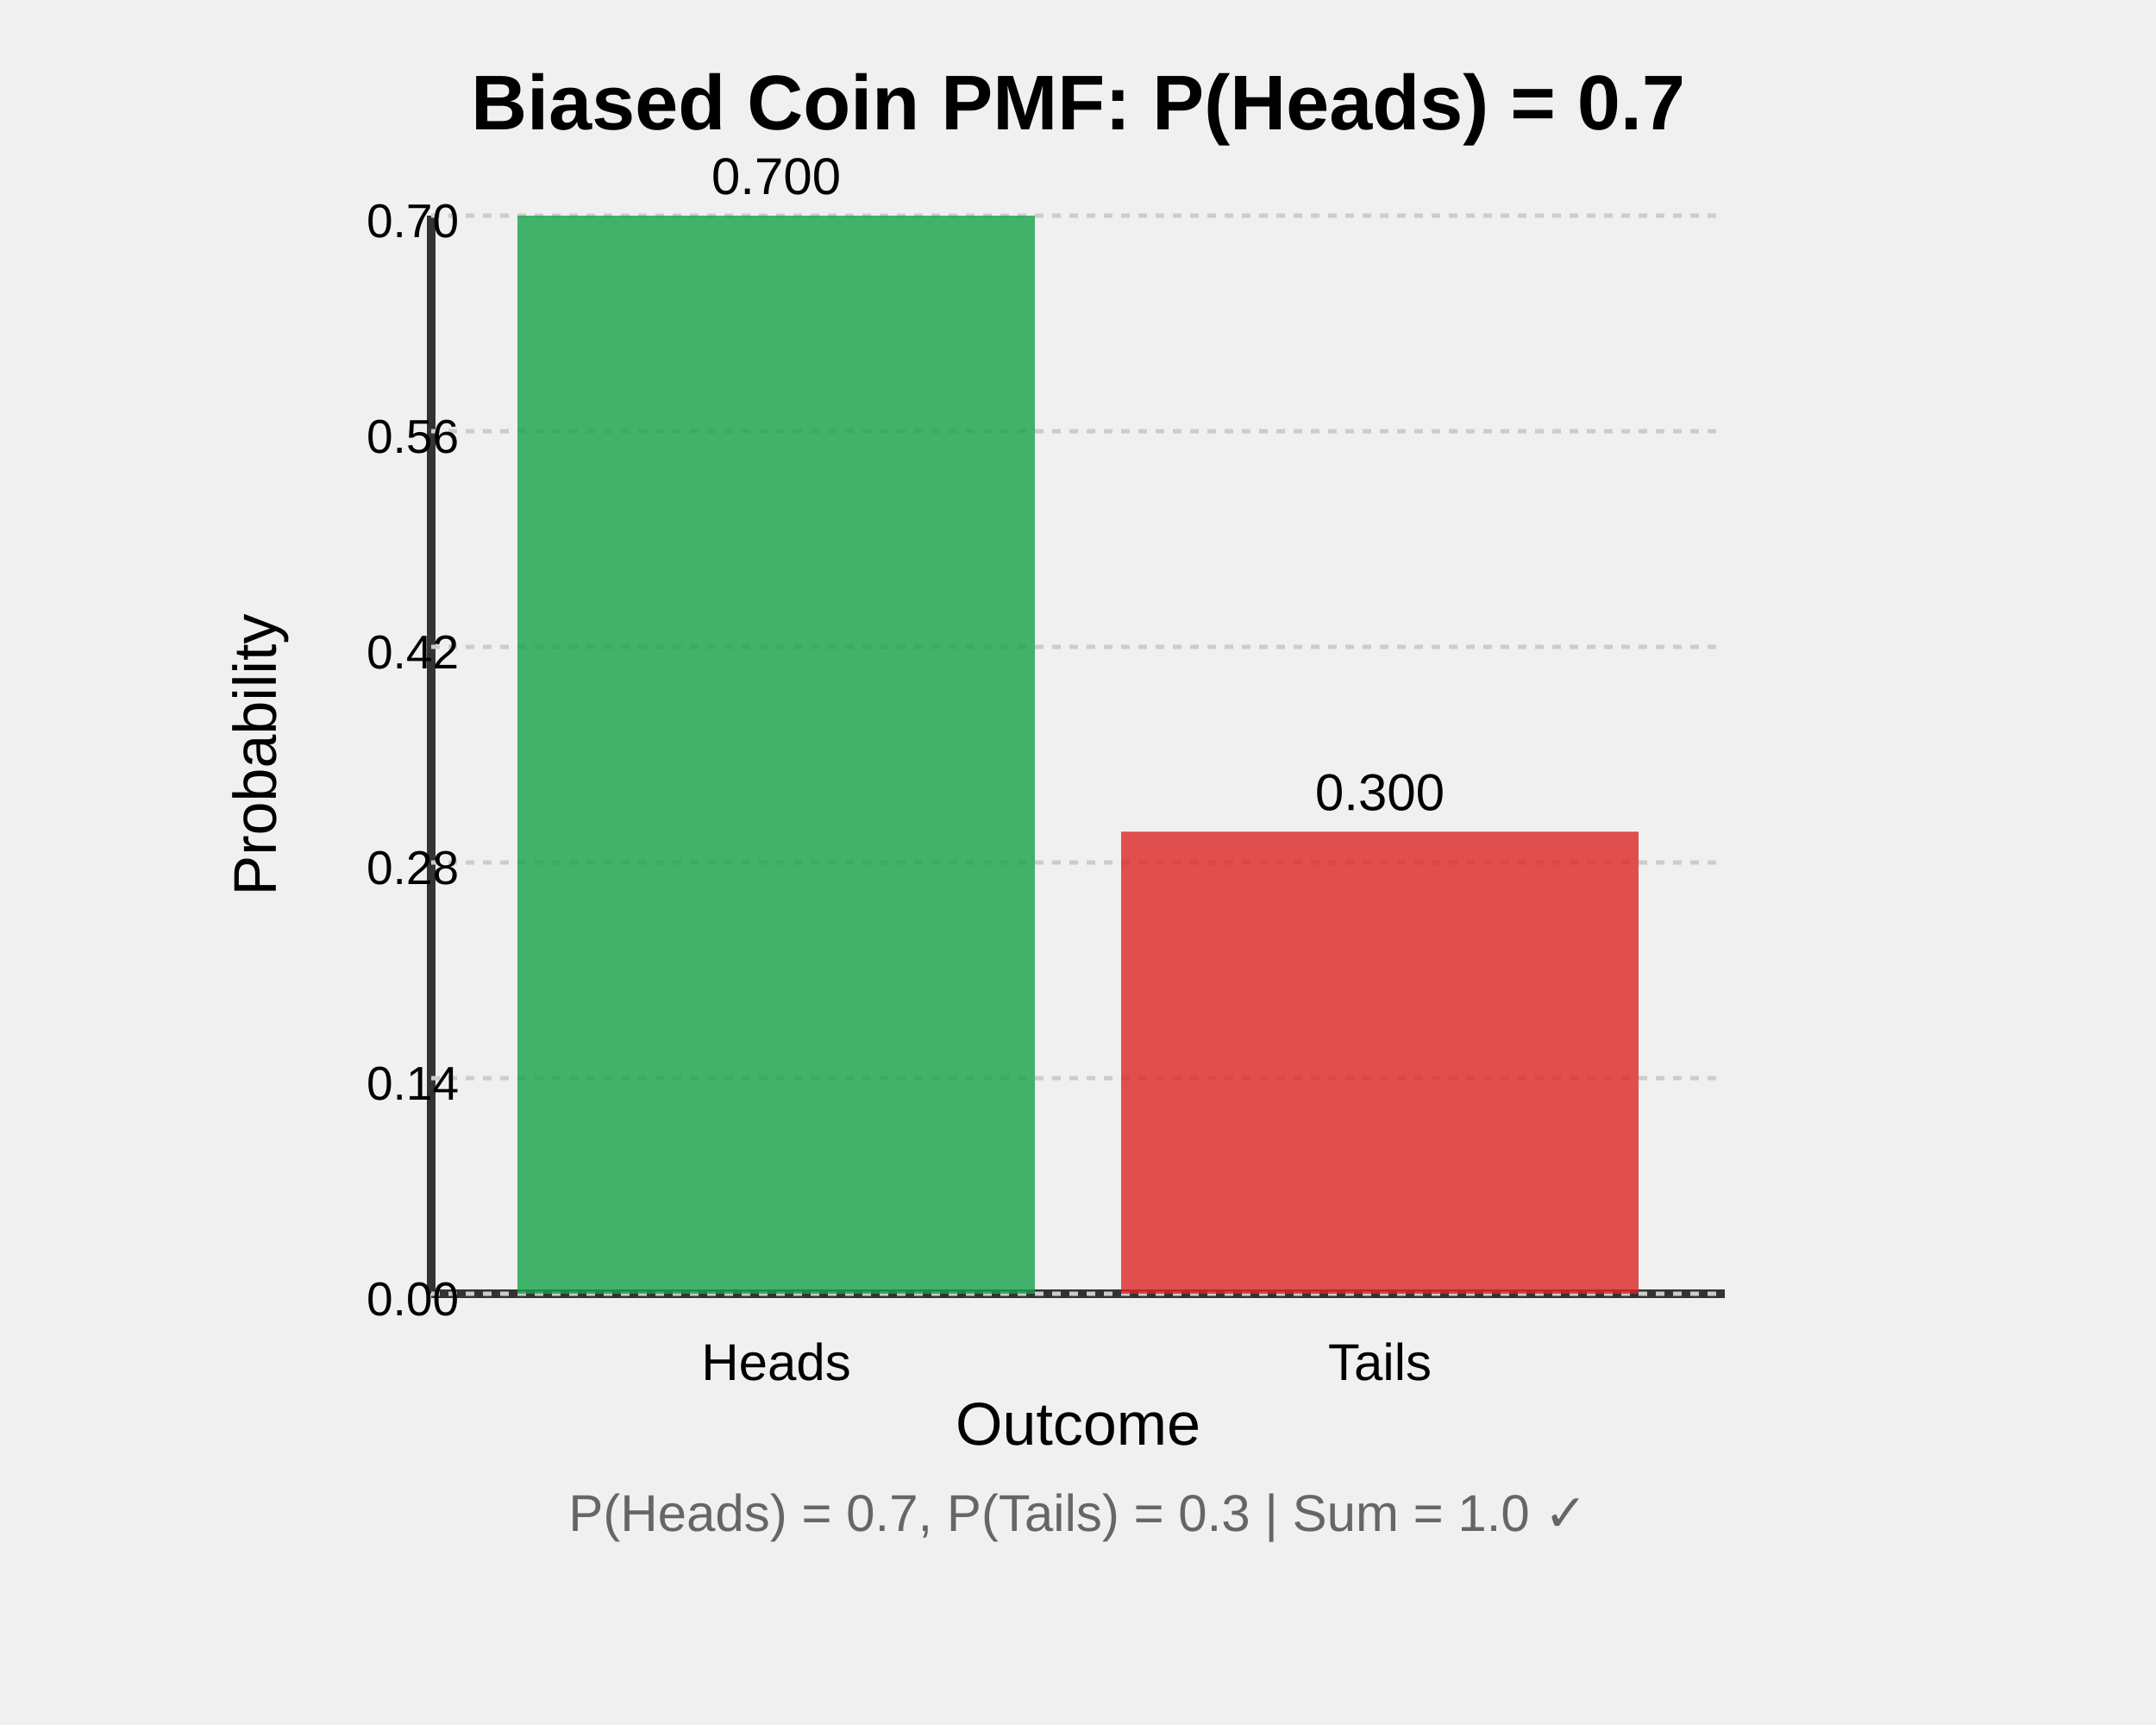
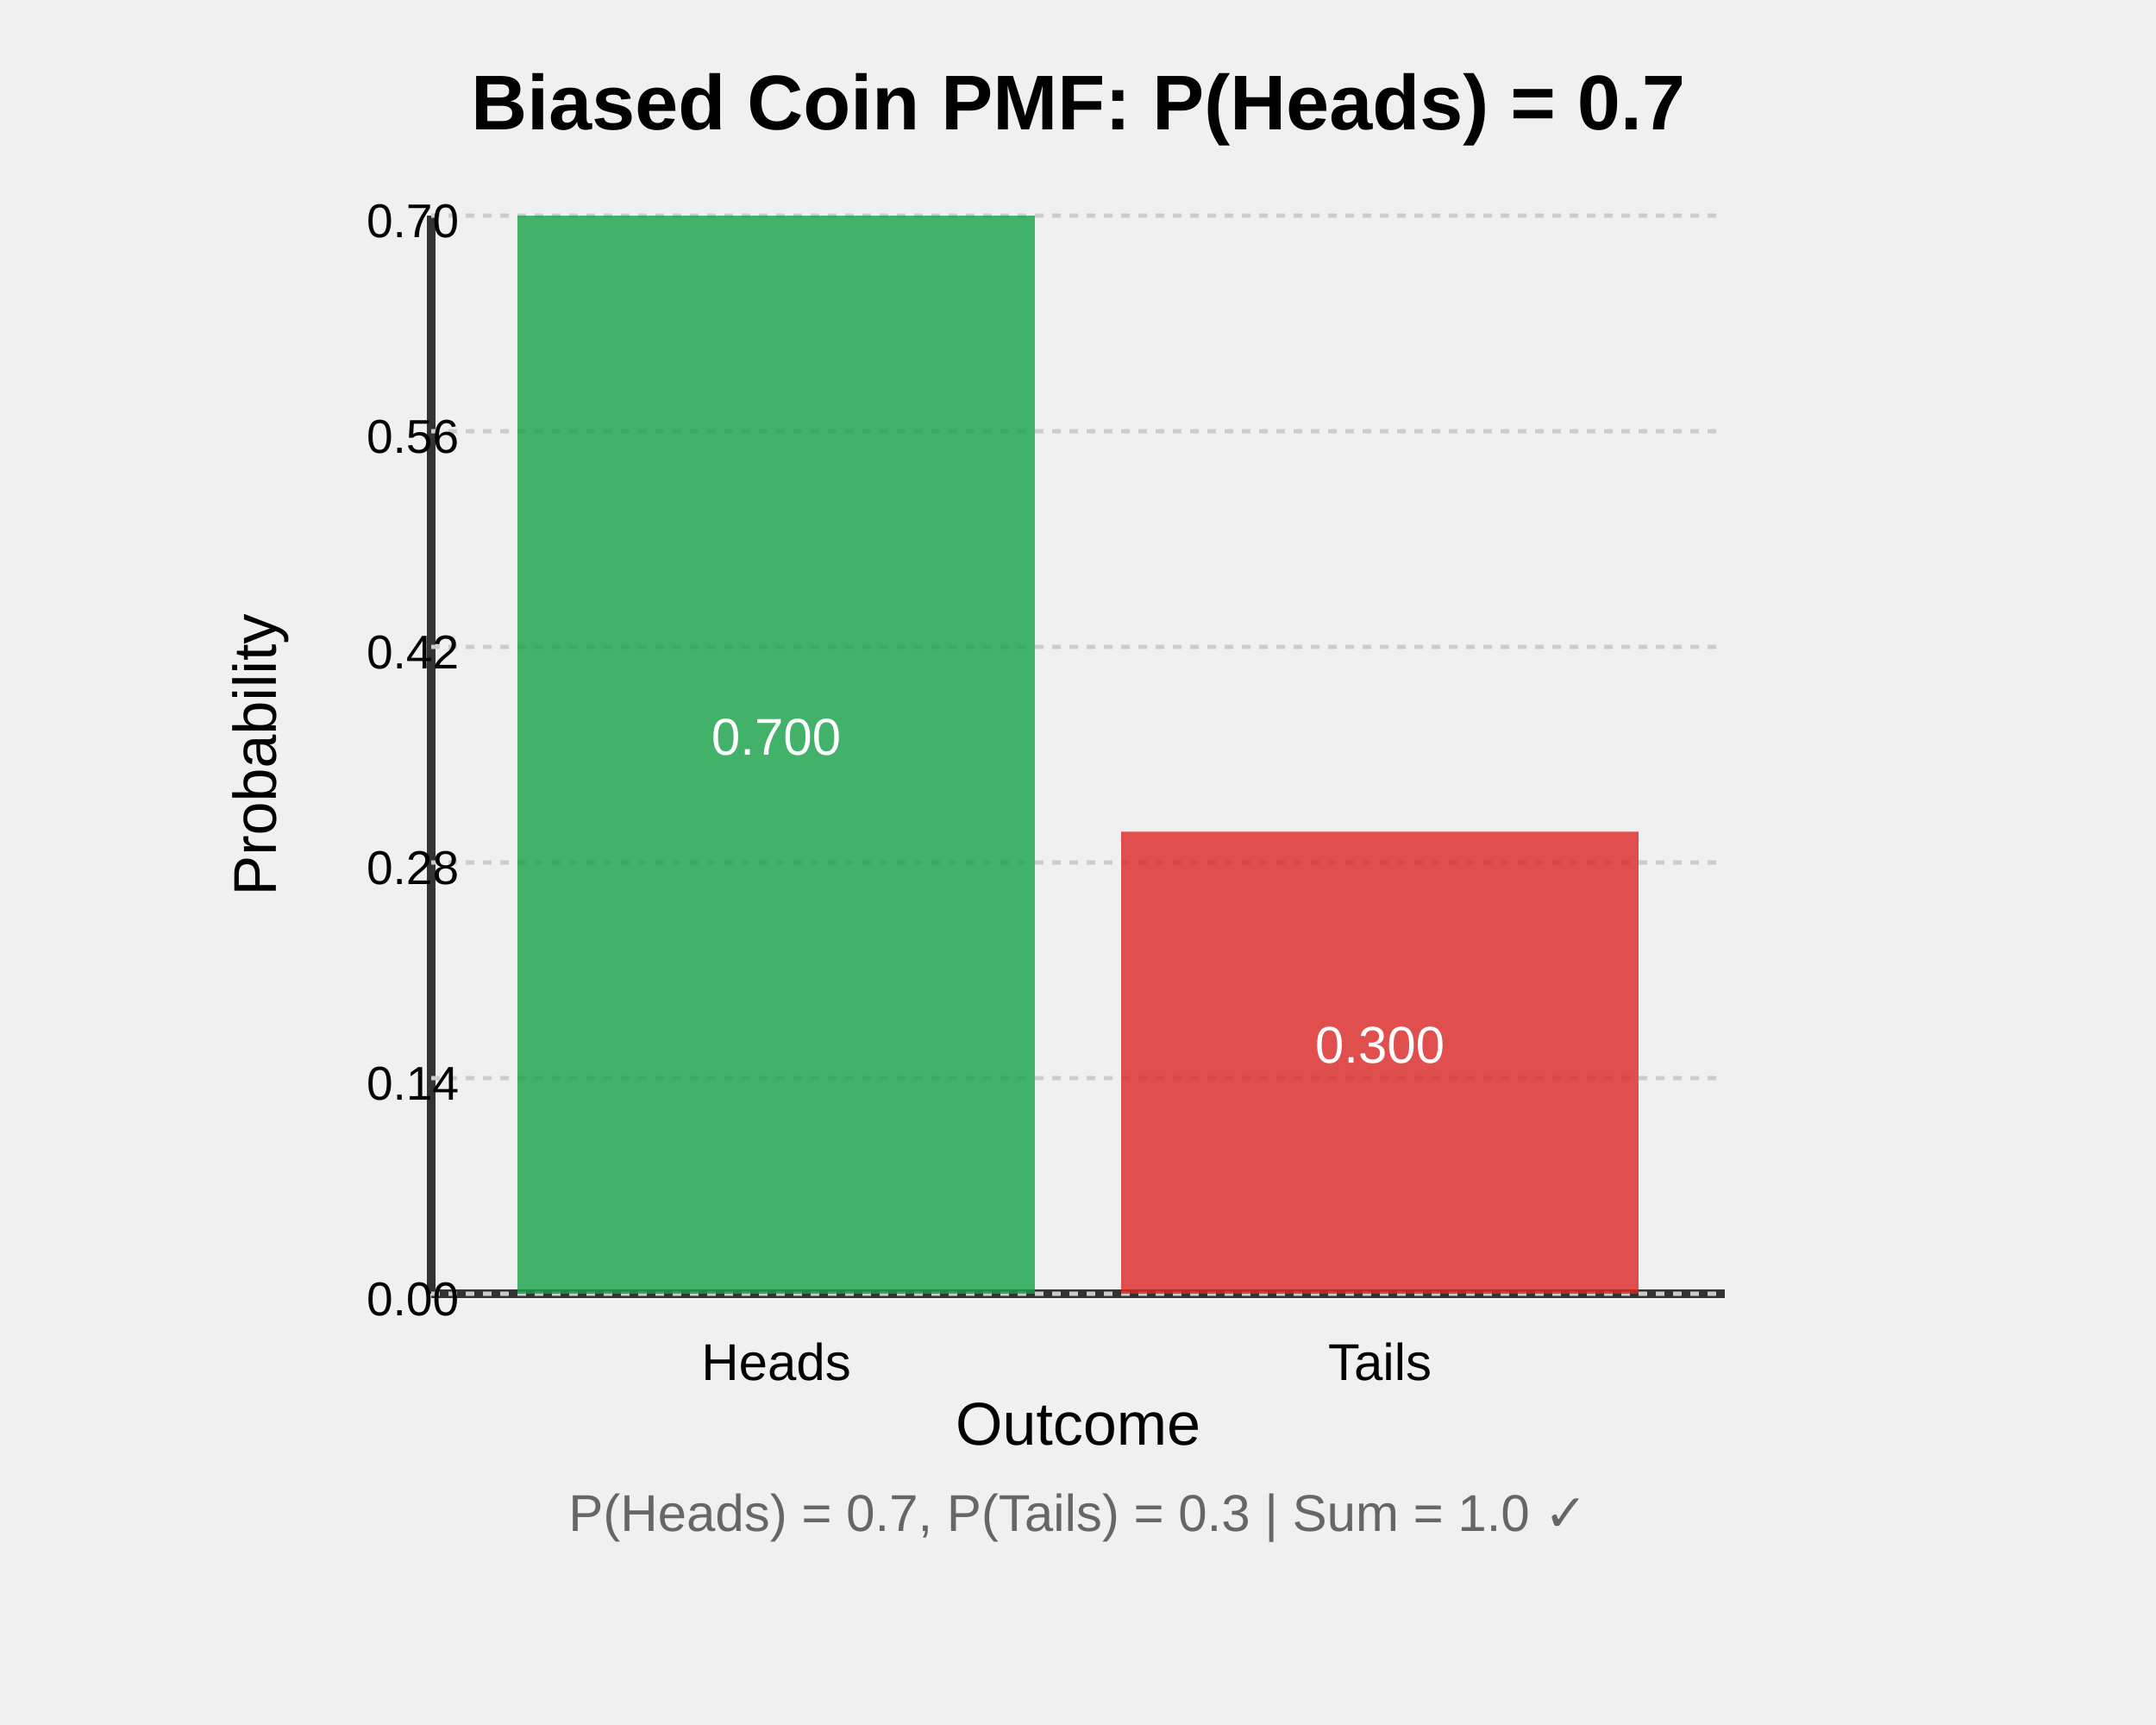
<svg xmlns="http://www.w3.org/2000/svg" width="500" height="400">
  <g transform="translate(100, 50)">
    <text x="150.0" y="-20" font-family="Arial" font-size="18" font-weight="bold" text-anchor="middle">Biased Coin PMF: P(Heads) = 0.7</text>
    <line x1="0" y1="250" x2="300" y2="250" stroke="#333" stroke-width="2" />
    <line x1="0" y1="250" x2="0" y2="0" stroke="#333" stroke-width="2" />
    <text x="150.0" y="285" font-family="Arial" font-size="14" text-anchor="middle">Outcome</text>
    <text x="-40" y="125.0" font-family="Arial" font-size="14" text-anchor="middle" dominant-baseline="middle" transform="rotate(-90, -40, 125.0)">Probability</text>
    <line x1="0" y1="250.0" x2="300" y2="250.0" stroke="#ccc" stroke-width="1" stroke-dasharray="2,2" />
    <text x="-15" y="255.0" font-family="Arial" font-size="11">0.00</text>
    <line x1="0" y1="200.0" x2="300" y2="200.0" stroke="#ccc" stroke-width="1" stroke-dasharray="2,2" />
    <text x="-15" y="205.0" font-family="Arial" font-size="11">0.14</text>
    <line x1="0" y1="150.0" x2="300" y2="150.0" stroke="#ccc" stroke-width="1" stroke-dasharray="2,2" />
    <text x="-15" y="155.0" font-family="Arial" font-size="11">0.28</text>
    <line x1="0" y1="100.0" x2="300" y2="100.0" stroke="#ccc" stroke-width="1" stroke-dasharray="2,2" />
    <text x="-15" y="105.0" font-family="Arial" font-size="11">0.42</text>
    <line x1="0" y1="50" x2="300" y2="50" stroke="#ccc" stroke-width="1" stroke-dasharray="2,2" />
    <text x="-15" y="55" font-family="Arial" font-size="11">0.56</text>
    <line x1="0" y1="0.0" x2="300" y2="0.0" stroke="#ccc" stroke-width="1" stroke-dasharray="2,2" />
    <text x="-15" y="5.0" font-family="Arial" font-size="11">0.70</text>
    <rect x="20.0" y="0.0" width="120.0" height="250.0" fill="#16a34a" opacity="0.8" />
-     <text x="80.0" y="-5.0" font-family="Arial" font-size="12" text-anchor="middle">0.700</text>
+     <text x="80.0" y="125.0" font-family="Arial" font-size="12" text-anchor="middle" fill="white">0.700</text>
    <text x="80.0" y="270" font-family="Arial" font-size="12" text-anchor="middle">Heads</text>
    <rect x="160.0" y="142.857" width="120.0" height="107.143" fill="#dc2626" opacity="0.8" />
-     <text x="220.0" y="137.857" font-family="Arial" font-size="12" text-anchor="middle">0.300</text>
+     <text x="220.0" y="196.429" font-family="Arial" font-size="12" text-anchor="middle" fill="white">0.300</text>
    <text x="220.0" y="270" font-family="Arial" font-size="12" text-anchor="middle">Tails</text>
    <text x="150.0" y="305" font-family="Arial" font-size="12" fill="#666" text-anchor="middle">P(Heads) = 0.7, P(Tails) = 0.3 | Sum = 1.0 ✓</text>
  </g>
</svg>
